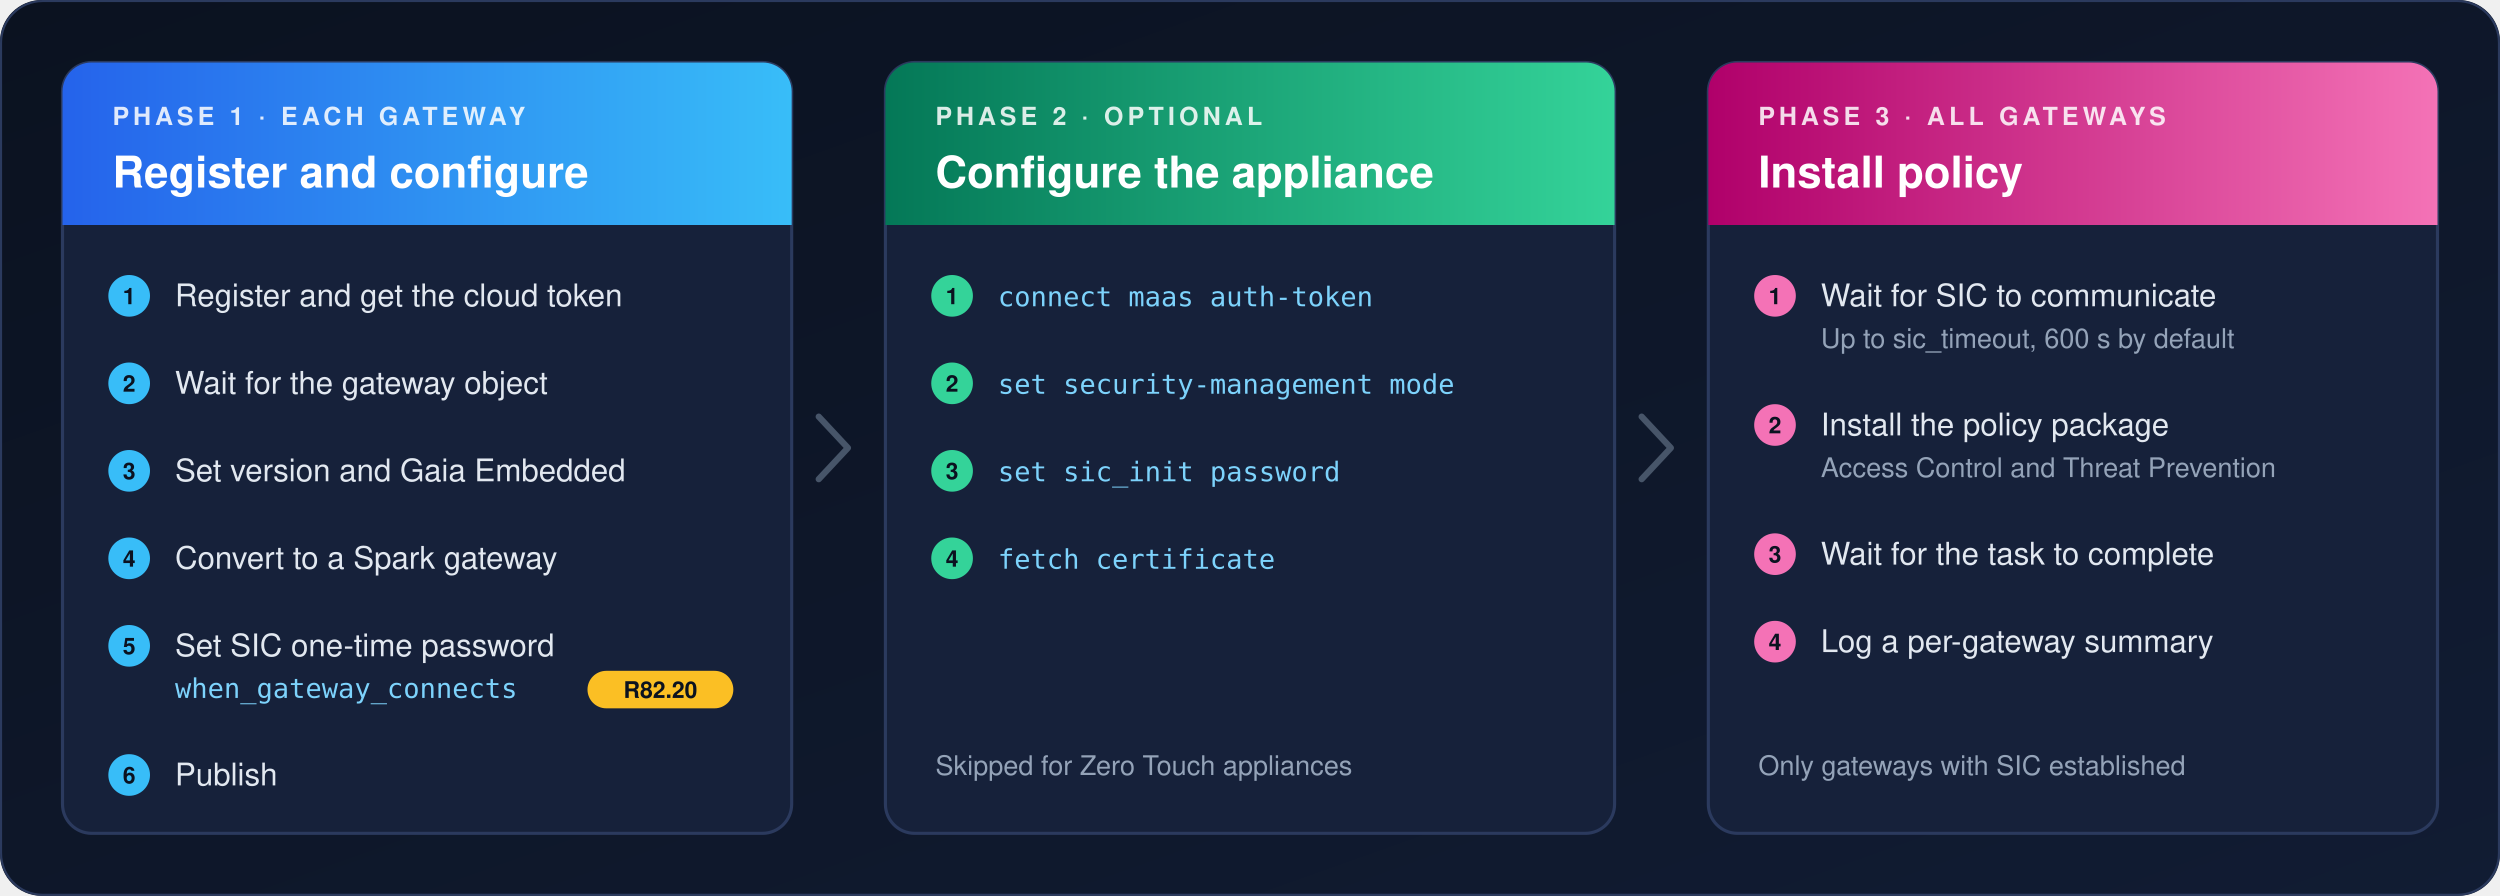
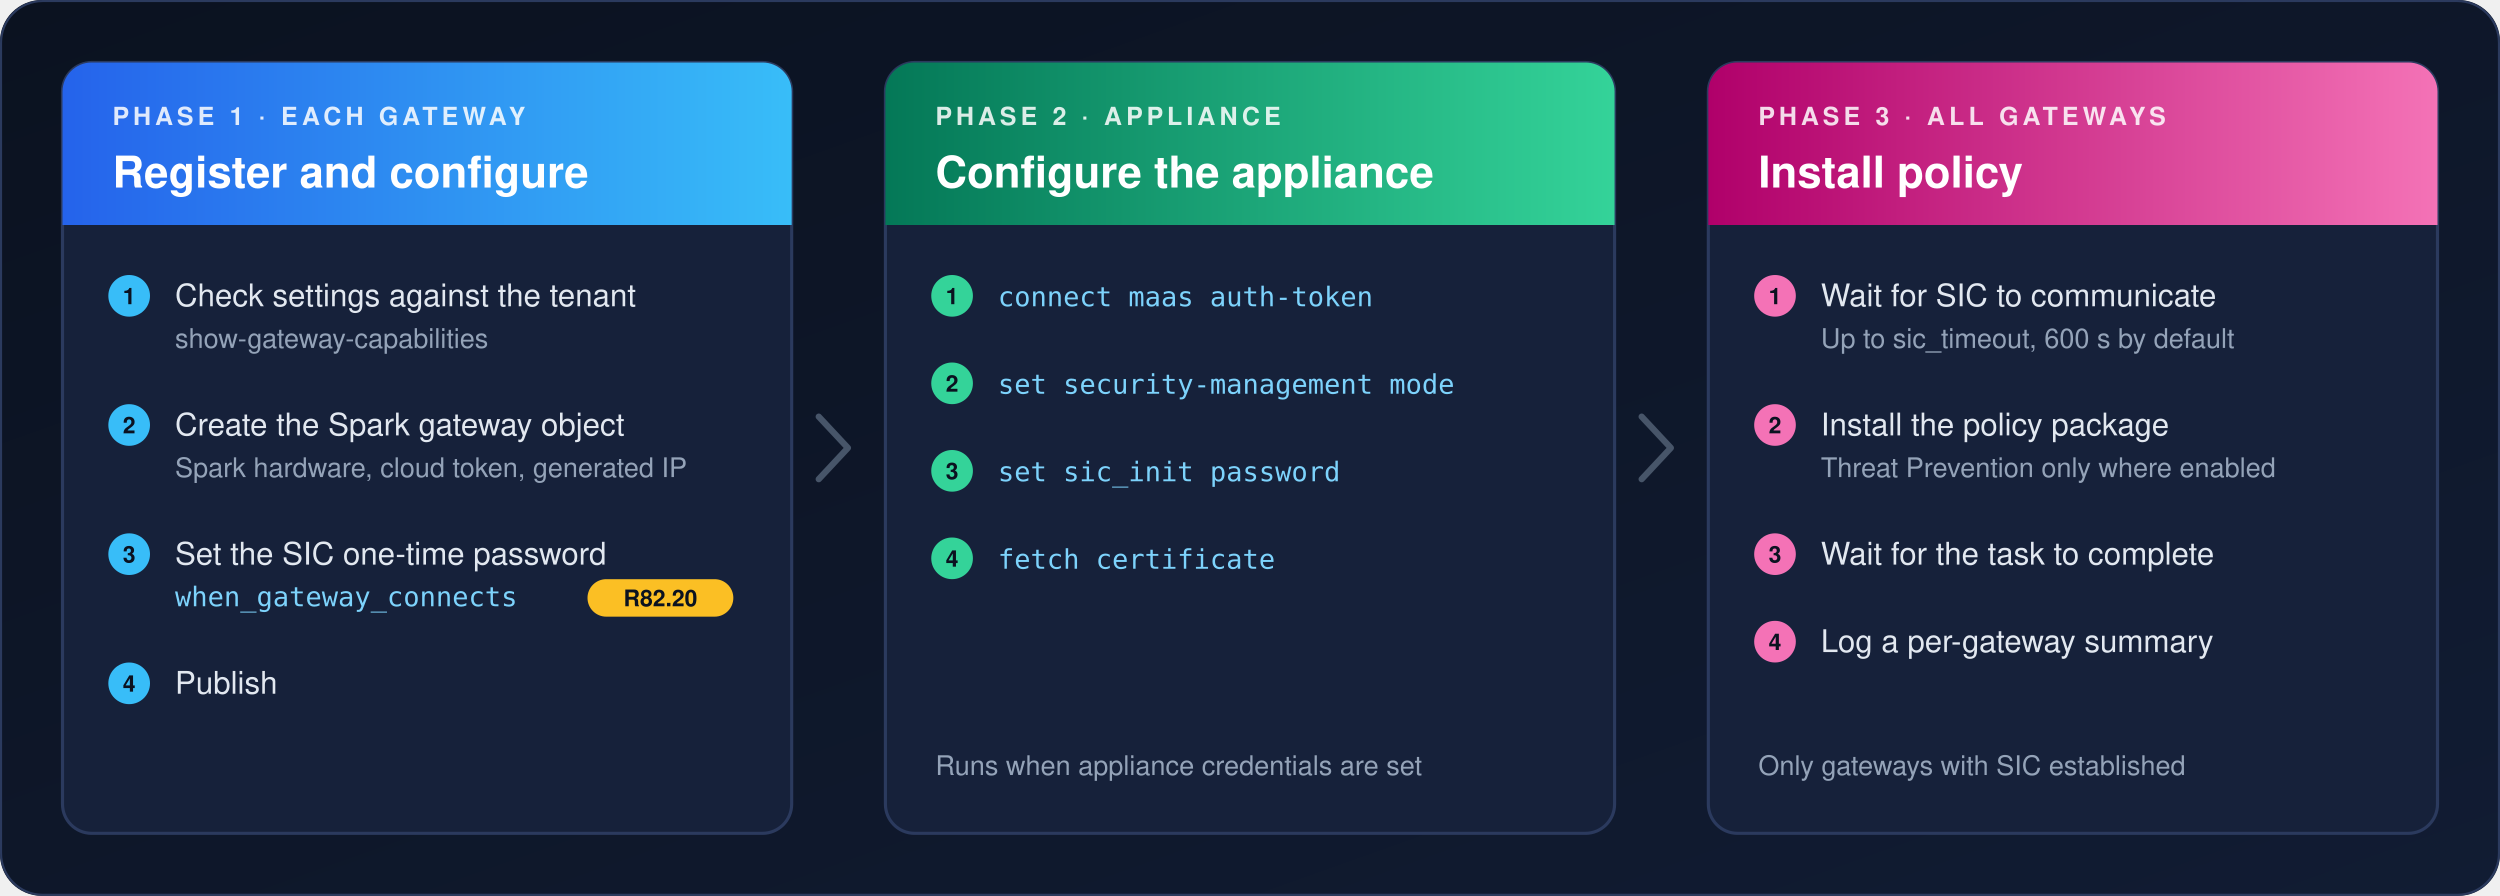
<svg xmlns="http://www.w3.org/2000/svg" width="1200" height="430" viewBox="0 0 1200 430" role="img" aria-labelledby="title desc">
  <defs>
    <linearGradient id="bg" x1="0" y1="0" x2="1" y2="1">
      <stop offset="0" stop-color="#0B1220" />
      <stop offset="1" stop-color="#111C33" />
    </linearGradient>
    <linearGradient id="p1" x1="0" y1="0" x2="1" y2="0">
      <stop offset="0" stop-color="#2563EB" />
      <stop offset="1" stop-color="#38BDF8" />
    </linearGradient>
    <linearGradient id="p2" x1="0" y1="0" x2="1" y2="0">
      <stop offset="0" stop-color="#B0006A" />
      <stop offset="1" stop-color="#F472B6" />
    </linearGradient>
    <linearGradient id="p3" x1="0" y1="0" x2="1" y2="0">
      <stop offset="0" stop-color="#047857" />
      <stop offset="1" stop-color="#34D399" />
    </linearGradient>
    <clipPath id="c1">
      <rect x="30" y="30" width="350" height="370" rx="14" />
    </clipPath>
    <clipPath id="c2">
      <rect x="425" y="30" width="350" height="370" rx="14" />
    </clipPath>
    <clipPath id="c3">
      <rect x="820" y="30" width="350" height="370" rx="14" />
    </clipPath>
    <style>
      .sans { font-family: "Segoe UI", "Helvetica Neue", Helvetica, Arial, sans-serif; }
      .mono { font-family: "Cascadia Code", Consolas, "SFMono-Regular", Menlo, monospace; }
      .card { fill: #16213A; stroke: #2B3A5E; stroke-width: 1.5; }
      .phase { font-size: 12px; font-weight: 700; letter-spacing: 2px; fill: #FFFFFF; fill-opacity: 0.85; }
      .head { font-size: 21px; font-weight: 700; fill: #FFFFFF; }
      .note { font-size: 13px; fill: #94A3B8; }
      .item { font-size: 15px; fill: #E2E8F0; }
      .code { font-size: 13px; fill: #7DD3FC; }
      .dot1 { fill: #38BDF8; } .dot2 { fill: #F472B6; } .dot3 { fill: #34D399; }
      .num { font-size: 11px; font-weight: 700; fill: #0B1220; }
      .chev { fill: none; stroke: #475569; stroke-width: 3; stroke-linecap: round; stroke-linejoin: round; }
      .tag { font-size: 11px; font-weight: 700; fill: #0B1220; }
    </style>
  </defs>
  <rect width="1200" height="430" rx="20" fill="url(#bg)" />
  <rect x="0.5" y="0.5" width="1199" height="429" rx="20" fill="none" stroke="#2B3A5E" />
  <g class="sans">
    <rect x="30" y="30" width="350" height="370" rx="14" class="card" />
    <rect x="30" y="30" width="350" height="78" fill="url(#p1)" clip-path="url(#c1)" />
    <text x="54" y="60" class="phase">PHASE 1 · EACH GATEWAY</text>
    <text x="54" y="90" class="head">Register and configure</text>
    <g>
      <circle cx="62" cy="142" r="10" class="dot1" />
      <text x="62" y="146" text-anchor="middle" class="num">1</text>
-       <text x="84" y="147" class="item">Register and get the cloud token</text>
-       <circle cx="62" cy="184" r="10" class="dot1" />
-       <text x="62" y="188" text-anchor="middle" class="num">2</text>
-       <text x="84" y="189" class="item">Wait for the gateway object</text>
-       <circle cx="62" cy="226" r="10" class="dot1" />
-       <text x="62" y="230" text-anchor="middle" class="num">3</text>
-       <text x="84" y="231" class="item">Set version and Gaia Embedded</text>
-       <circle cx="62" cy="268" r="10" class="dot1" />
-       <text x="62" y="272" text-anchor="middle" class="num">4</text>
-       <text x="84" y="273" class="item">Convert to a Spark gateway</text>
-       <circle cx="62" cy="310" r="10" class="dot1" />
-       <text x="62" y="314" text-anchor="middle" class="num">5</text>
-       <text x="84" y="315" class="item">Set SIC one-time password</text>
-       <text x="84" y="335" class="mono code">when_gateway_connects</text>
-       <rect x="282" y="322" width="70" height="18" rx="9" fill="#FBBF24" />
-       <text x="317" y="335" text-anchor="middle" class="tag">R82.20</text>
-       <circle cx="62" cy="372" r="10" class="dot1" />
-       <text x="62" y="376" text-anchor="middle" class="num">6</text>
-       <text x="84" y="377" class="item">Publish</text>
+       <text x="84" y="147" class="item">Check settings against the tenant</text>
+       <text x="84" y="167" class="note">show-gateway-capabilities</text>
+       <circle cx="62" cy="204" r="10" class="dot1" />
+       <text x="62" y="208" text-anchor="middle" class="num">2</text>
+       <text x="84" y="209" class="item">Create the Spark gateway object</text>
+       <text x="84" y="229" class="note">Spark hardware, cloud token, generated IP</text>
+       <circle cx="62" cy="266" r="10" class="dot1" />
+       <text x="62" y="270" text-anchor="middle" class="num">3</text>
+       <text x="84" y="271" class="item">Set the SIC one-time password</text>
+       <text x="84" y="291" class="mono code">when_gateway_connects</text>
+       <rect x="282" y="278" width="70" height="18" rx="9" fill="#FBBF24" />
+       <text x="317" y="291" text-anchor="middle" class="tag">R82.20</text>
+       <circle cx="62" cy="328" r="10" class="dot1" />
+       <text x="62" y="332" text-anchor="middle" class="num">4</text>
+       <text x="84" y="333" class="item">Publish</text>
    </g>
    <path class="chev" d="M393 200 l14 15 l-14 15" />
    <rect x="425" y="30" width="350" height="370" rx="14" class="card" />
    <rect x="425" y="30" width="350" height="78" fill="url(#p3)" clip-path="url(#c2)" />
-     <text x="449" y="60" class="phase">PHASE 2 · OPTIONAL</text>
+     <text x="449" y="60" class="phase">PHASE 2 · APPLIANCE</text>
    <text x="449" y="90" class="head">Configure the appliance</text>
    <g>
      <circle cx="457" cy="142" r="10" class="dot3" />
      <text x="457" y="146" text-anchor="middle" class="num">1</text>
      <text x="479" y="147" class="mono code">connect maas auth-token</text>
      <circle cx="457" cy="184" r="10" class="dot3" />
      <text x="457" y="188" text-anchor="middle" class="num">2</text>
      <text x="479" y="189" class="mono code">set security-management mode</text>
      <circle cx="457" cy="226" r="10" class="dot3" />
      <text x="457" y="230" text-anchor="middle" class="num">3</text>
      <text x="479" y="231" class="mono code">set sic_init password</text>
      <circle cx="457" cy="268" r="10" class="dot3" />
      <text x="457" y="272" text-anchor="middle" class="num">4</text>
      <text x="479" y="273" class="mono code">fetch certificate</text>
-       <text x="449" y="372" class="note">Skipped for Zero Touch appliances</text>
+       <text x="449" y="372" class="note">Runs when appliance credentials are set</text>
    </g>
    <path class="chev" d="M788 200 l14 15 l-14 15" />
    <rect x="820" y="30" width="350" height="370" rx="14" class="card" />
    <rect x="820" y="30" width="350" height="78" fill="url(#p2)" clip-path="url(#c3)" />
    <text x="844" y="60" class="phase">PHASE 3 · ALL GATEWAYS</text>
    <text x="844" y="90" class="head">Install policy</text>
    <g>
      <circle cx="852" cy="142" r="10" class="dot2" />
      <text x="852" y="146" text-anchor="middle" class="num">1</text>
      <text x="874" y="147" class="item">Wait for SIC to communicate</text>
      <text x="874" y="167" class="note">Up to sic_timeout, 600 s by default</text>
      <circle cx="852" cy="204" r="10" class="dot2" />
      <text x="852" y="208" text-anchor="middle" class="num">2</text>
      <text x="874" y="209" class="item">Install the policy package</text>
-       <text x="874" y="229" class="note">Access Control and Threat Prevention</text>
+       <text x="874" y="229" class="note">Threat Prevention only where enabled</text>
      <circle cx="852" cy="266" r="10" class="dot2" />
      <text x="852" y="270" text-anchor="middle" class="num">3</text>
      <text x="874" y="271" class="item">Wait for the task to complete</text>
      <circle cx="852" cy="308" r="10" class="dot2" />
      <text x="852" y="312" text-anchor="middle" class="num">4</text>
      <text x="874" y="313" class="item">Log a per-gateway summary</text>
      <text x="844" y="372" class="note">Only gateways with SIC established</text>
    </g>
  </g>
</svg>
